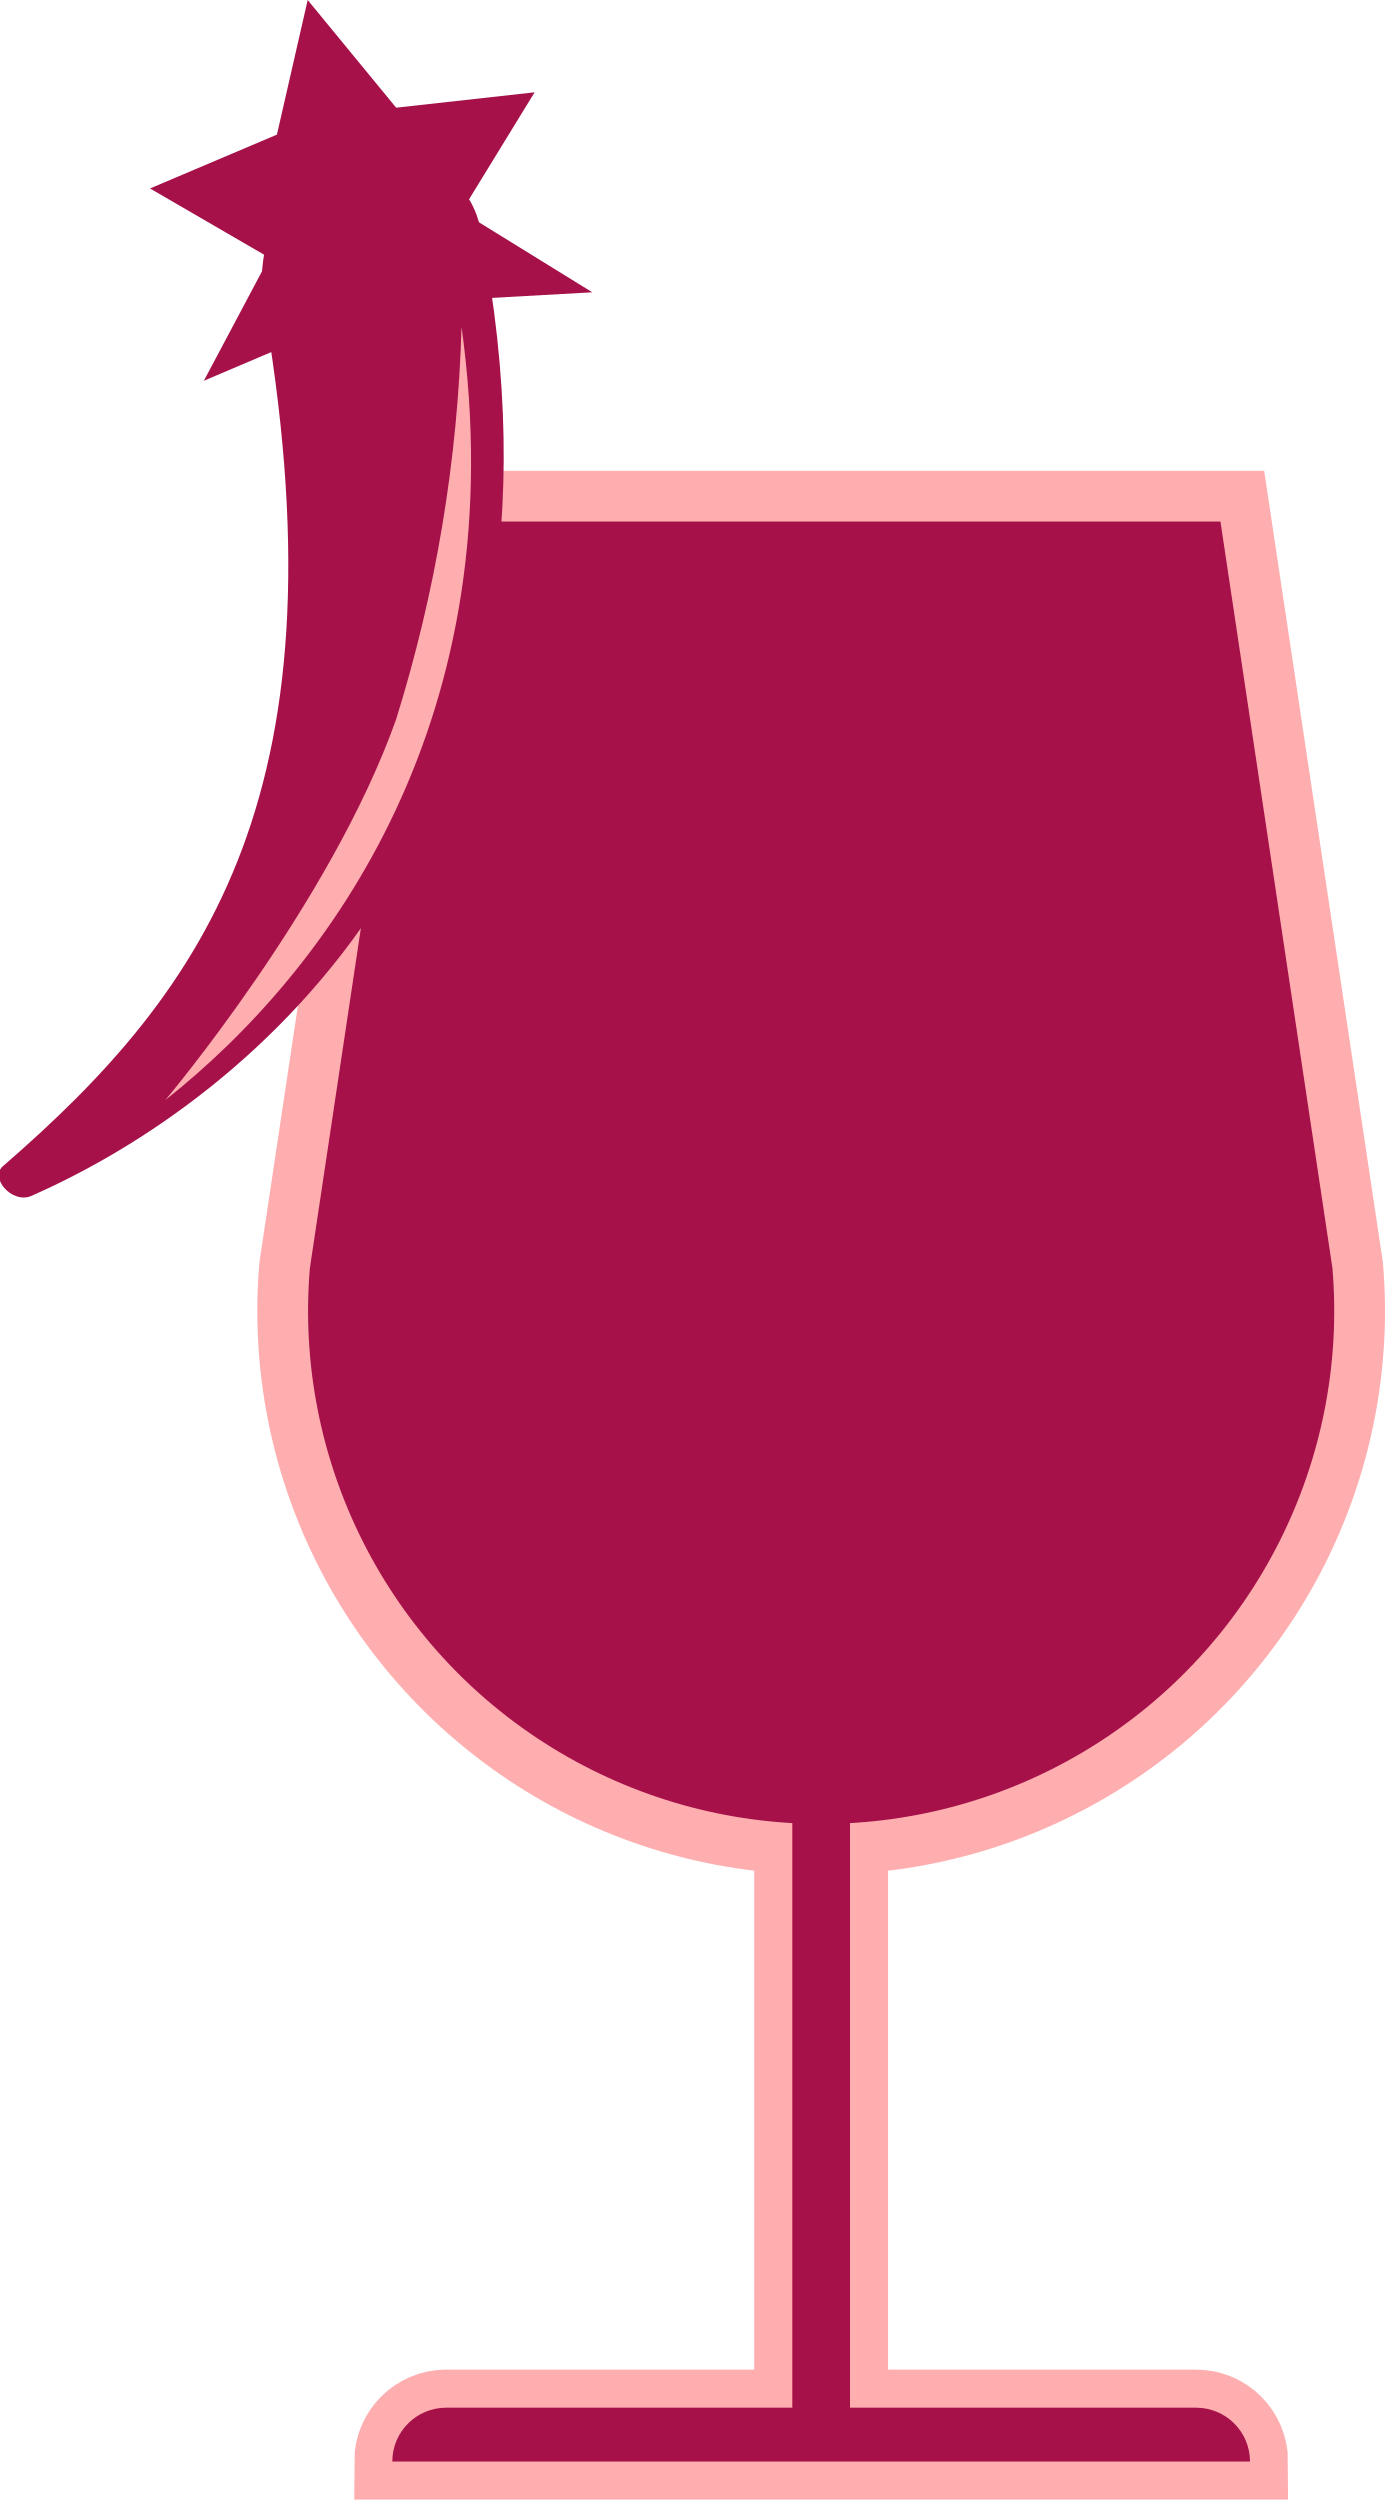
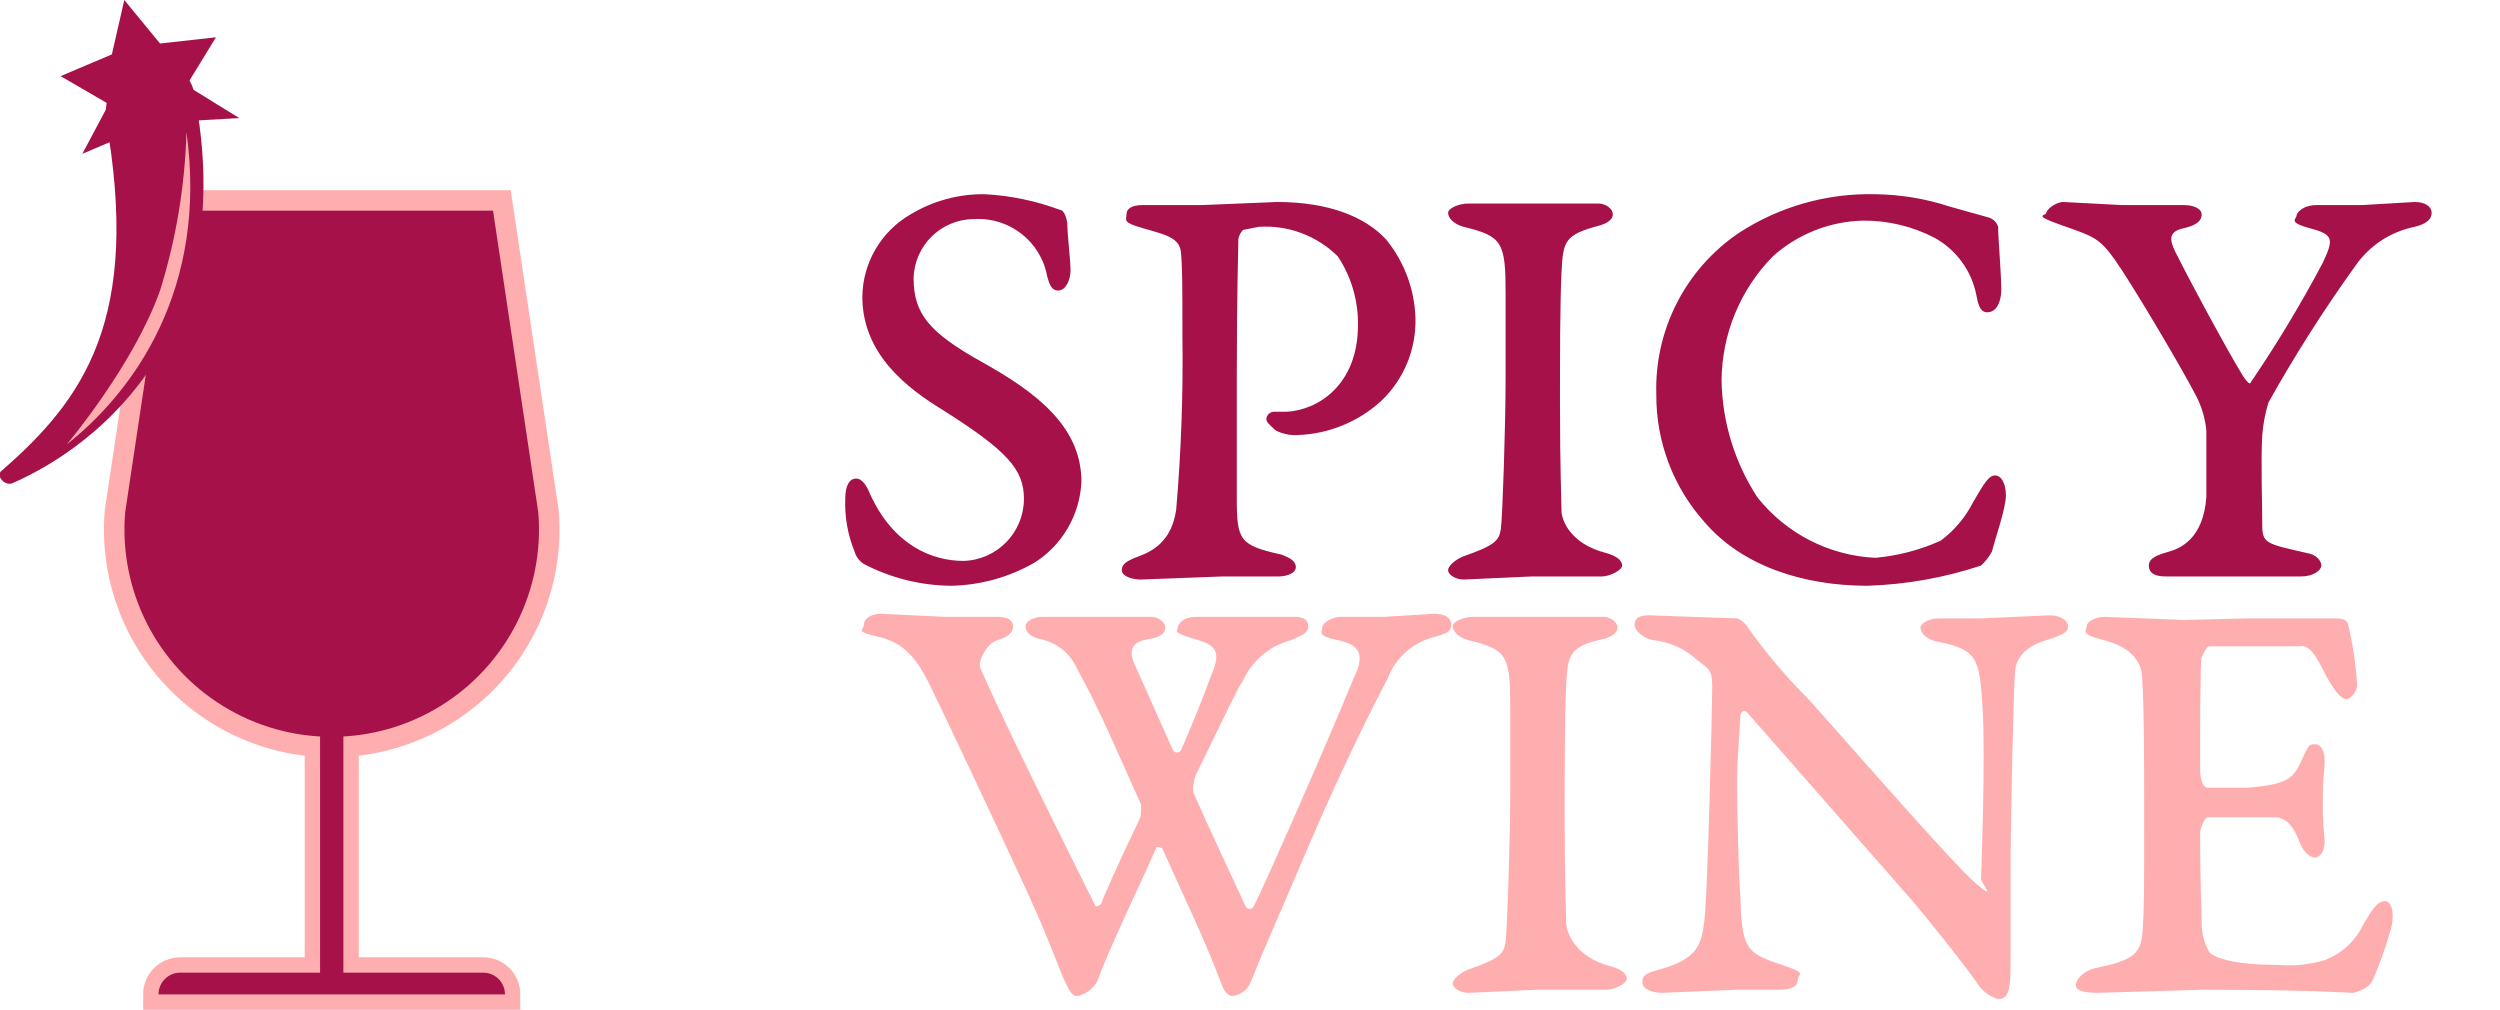
- <svg xmlns="http://www.w3.org/2000/svg" width="36" height="65" viewBox="0 0 36 65">
+ <svg xmlns="http://www.w3.org/2000/svg" width="160.9" height="65" viewBox="0 0 160.9 65">
+   <defs>
+     <clipPath id="a">
+       <path fill="none" d="M52.6 8.8h168.5v59.88H52.6z" />
+     </clipPath>
+   </defs>
  <path fill="#a6114a" stroke="#ffaeb0" stroke-miterlimit="10" stroke-width="1.98" d="M32.5 64H10.2a1.4 1.4 0 0 1 1.4-1.4h9V27.7h1.5v34.9h9a1.4 1.4 0 0 1 1.4 1.4z" />
  <path fill="#a6114a" stroke="#ffaeb0" stroke-miterlimit="10" stroke-width="1.32" d="M35.3 32.9a14 14 0 1 1-27.9 0l3-20h21.9z" />
  <path fill="#a6114a" d="M12.5 6c3 15.3-6 22.6-11.7 25.1-.5.2-1.1-.5-.7-.8 5.3-4.6 9-9.8 6.7-22.7C6.7 2.9 12 3.1 12.5 6z" />
  <path fill="#ffaeb0" d="M12 8.5c1.4 10.1-3.4 16.7-7.7 20.1 0 0 4.3-5.1 6-9.9A37.8 37.8 0 0 0 12 8.5z" />
  <path fill="#a6114a" d="M8 0l2.3 2.8 3.6-.4L12 5.5l3.4 2.1-5.4.3-4.7 2L7 6.7 3.9 4.9l3.3-1.4L8 0zm24.5 64H10.2a1.4 1.4 0 0 1 1.4-1.4h9V27.7h1.5v34.9h9a1.4 1.4 0 0 1 1.4 1.4z" />
+   <g clip-path="url(#a)">
+     <path fill="#a6114a" d="M68.2 13.5c.3 0 .5.6.5 1.1s.2 2.2.2 2.8-.3 1.3-.8 1.3-.6-.6-.7-.9a4.5 4.5 0 0 0-4.7-3.7 3.9 3.9 0 0 0-3.9 3.8c0 2.3 1 3.5 4.4 5.4s6.4 4.1 6.4 7.7a6.5 6.5 0 0 1-3 5.2 11.2 11.2 0 0 1-5.4 1.5 12.4 12.4 0 0 1-5.6-1.4 1.4 1.4 0 0 1-.6-.8 8.2 8.2 0 0 1-.6-3.4c0-.9.3-1.3.7-1.3s.7.5.9 1c1.5 3.3 4 4.3 6 4.3a4 4 0 0 0 3.9-4c0-1.9-1.1-3.1-5.2-5.7-2.3-1.4-5.2-3.6-5.2-7.3a6.2 6.2 0 0 1 3.1-5.3 9 9 0 0 1 4.8-1.3 16.3 16.3 0 0 1 4.8 1zm17.9 3a6.6 6.6 0 0 0-5.1-1.9l-1 .2a1.1 1.1 0 0 0-.3.6c0 .7-.1 3.4-.1 8.7v8c0 2.7.2 3 2.9 3.6.5.2.9.4.9.8s-.6.6-1.1.6h-3.6l-5.3.2c-.5 0-1.2-.2-1.2-.6s.3-.6 1.1-.9 2.1-.9 2.4-3a111.9 111.9 0 0 0 .4-11.2c0-3.1 0-4.5-.1-5.4s-1-1.1-2.4-1.5-1.1-.5-1.1-.9.4-.6 1-.6h3.8l4.9-.2c3.4 0 5.7 1 7 2.4a8.4 8.4 0 0 1 1.9 5.1 7.1 7.1 0 0 1-2.2 5.3 8.4 8.4 0 0 1-5.4 2.2 2.7 2.7 0 0 1-1.4-.3c-.1-.1-.6-.5-.6-.7a.5.5 0 0 1 .5-.5h.8c2-.1 4.6-1.7 4.6-5.6a7.8 7.8 0 0 0-1.3-4.4zm10.8 2.4c0-3.3-.2-3.7-2.7-4.3-.7-.2-1-.6-1-.9s.7-.6 1.3-.6h8.4c.4 0 .9.3.9.7s-.5.6-.8.7c-2.3.6-2.4 1-2.5 3s-.1 5.8-.1 8.4c0 4.3.1 6.5.1 7s.5 2.1 2.9 2.7c.7.2 1 .5 1 .8s-.8.7-1.3.7h-4.5l-4.4.2c-.5 0-1-.3-1-.6s.5-.7 1-.9c2-.7 2.3-1 2.4-1.8s.3-6.5.3-9.7zm28.6-5.6l2.5.7a.9.9 0 0 1 .6.6c0 .7.2 3 .2 4s-.4 1.5-.9 1.5-.6-.6-.7-1.1a5.4 5.4 0 0 0-2.7-3.7 9.8 9.8 0 0 0-4.6-1.1 9 9 0 0 0-5.8 2.3 11.5 11.5 0 0 0-3.3 8 14.2 14.2 0 0 0 2.3 7.5 10.3 10.3 0 0 0 7.6 3.9 13.1 13.1 0 0 0 4.2-1.1 7.1 7.1 0 0 0 2.1-2.5c.7-1.2 1-1.7 1.4-1.7s.7.5.7 1.3-.7 2.8-.9 3.6a3.5 3.5 0 0 1-.7.9 25.9 25.9 0 0 1-7.3 1.3c-4.2 0-8.1-1.3-10.5-4.1a12.2 12.2 0 0 1-3.1-8.2 12.1 12.1 0 0 1 5.3-10.4 15.4 15.4 0 0 1 8.8-2.5 16 16 0 0 1 4.8.8zm7.3-.3l3.8.2h4c.5 0 1.1.2 1.1.6s-.3.7-1.2.9-.9.7-.5 1.5c1.3 2.6 4.1 7.7 4.5 8.2s.3.2.5 0a81.9 81.9 0 0 0 4.5-7.5c.7-1.5.7-1.8-.8-2.2s-.9-.6-.9-.8.4-.7 1.3-.7h2.9l3.4-.2c.7 0 1.1.3 1.1.7s-.3.7-1.1.9a6.1 6.1 0 0 0-3.8 2.5 91.8 91.8 0 0 0-5.6 8.8 9.8 9.8 0 0 0-.4 2.1c-.1 1.4 0 4.6 0 5.8s.3 1.2 2.9 1.8c.6.1.9.5.9.8s-.5.7-1.3.7h-8.7c-.7 0-1.1-.2-1.1-.7s.6-.7 1.3-.9 2.2-.8 2.4-3.5v-4.3a6.1 6.1 0 0 0-.7-2.3c-1.1-2.1-4.2-7.3-5.2-8.7s-1.4-1.5-3.4-2.2-1-.6-1-.8.6-.7 1.1-.7z" />
+     <path fill="#ffaeb0" d="M77.9 43.6c.8-1.8.3-2.1-1.1-2.5s-1-.5-1-.7.3-.7 1.2-.7h6.3q.9 0 .9.6c0 .5-.5.6-1.1.9a4.7 4.7 0 0 0-3.1 2.6c-.4.6-.9 1.7-2.9 5.8a2.4 2.4 0 0 0-.3 1.4c1.1 2.5 2.3 5 3.4 7.4a.3.3 0 0 0 .5-.1c.5-.9 4.6-10.2 6.4-14.6.8-1.6.4-2.2-1-2.5s-1-.5-1-.8.6-.7 1.2-.7h2.8l3.2-.2c.6 0 1.1.2 1.1.7s-.4.6-1.1.8a4.3 4.3 0 0 0-3 2.7c-.5.9-2.8 5.4-5.1 10.8s-2.7 6.2-3.7 8.7a1.4 1.4 0 0 1-1.2.9c-.2 0-.5-.2-.7-.8-1-2.7-2.5-5.8-3.8-8.7 0 0-.4-.2-.4 0-1 2.3-3 6.4-3.8 8.6a2 2 0 0 1-1.2.9c-.3 0-.4 0-.8-.8s-.9-2.4-2.4-5.7-5.7-12.2-6.4-13.6-1.5-2.6-3.2-3-1-.4-1-.8.5-.7 1.1-.7l4.1.2h3.4c.6 0 1 .2 1 .6s-.3.7-1 .9-1.3 1.4-1.1 1.8c1.4 3.3 6.5 13.5 7.4 15.3.1.1.4-.1.4-.2s1-2.4 2.5-5.5c0 0 .1-.8 0-.9-1.4-3.1-2.6-6-4.1-8.7a3.3 3.3 0 0 0-2.5-1.9c-.6-.2-.8-.5-.8-.8s.5-.6 1.1-.6h7c.4 0 .9.3.9.7s-.4.6-.9.7-1.7.2-1.1 1.6l2.5 5.6a.3.3 0 0 0 .5 0c.7-1.6 1.4-3.3 1.9-4.7zm19.3 1.9c0-3.3-.2-3.7-2.7-4.3-.7-.2-1-.6-1-.9s.7-.6 1.3-.6h8.4c.4 0 .9.3.9.7s-.5.6-.8.7c-2.3.5-2.4 1-2.5 3s-.1 5.8-.1 8.4c0 4.3.1 6.4.1 6.9s.5 2.2 2.9 2.8c.7.2 1 .5 1 .8s-.8.7-1.3.7h-4.5l-4.4.2c-.5 0-1-.3-1-.6s.5-.7 1-.9c2-.7 2.3-1 2.4-1.8s.3-6.5.3-9.7zm8.9-5.9l5.7.2c.2 0 .7.5.7.6a35.3 35.3 0 0 0 3.8 4.5c2 2.2 9.3 10.6 10.8 11.9s.4 0 .4-.2.3-7.8.1-11-.3-3.8-2.9-4.3c-.9-.2-1.1-.7-1.1-.9s.4-.6 1.2-.6h2.7l4.4-.2c.8 0 1.2.4 1.2.7s-.1.5-1.4.9-1.9 1.1-2 1.9-.3 9.5-.3 13.2v6.1c0 1.6-.3 1.9-.8 1.9a2.4 2.4 0 0 1-1.4-1.1c-1-1.4-3-3.9-4.1-5.2l-10.7-12.2c-.2-.1-.4 0-.4.4s-.2 2.6-.2 4.2.1 6.1.2 7.1c.1 3.4.3 3.8 2.4 4.5s1.3.6 1.3 1.1-.7.6-1.2.6h-2.8l-4.7.2c-.6 0-1.3-.2-1.3-.7s.4-.6 1.1-.8c2.5-.7 2.7-1.6 2.9-3.2s.5-13.7.5-15-.3-1.1-1.3-2a4.9 4.9 0 0 0-2.5-1c-.6-.1-1.2-.6-1.2-1s.3-.6.9-.6zm38.5.2h5.6c.4 0 .7 0 .9.3a21.2 21.2 0 0 1 .6 4c0 .4-.4.9-.7.9s-.8-.5-1.6-2.1-1.3-1.3-1.4-1.3h-5.8c-.2 0-.4.5-.5.7s-.1 4.6-.1 7.3c0 .3.1 1.1.5 1.1h2.5c2.6-.2 3-.6 3.5-1.7s.5-1.1.9-1.1.7.5.6 1.5-.1 1.2-.1 1.9a20.9 20.9 0 0 0 .1 2.6c.1 1-.4 1.3-.6 1.3s-.7-.2-1-1-.7-1.5-1.5-1.6h-4.4c-.2 0-.5.7-.5 1 0 3.6.1 4.9.1 5.7a3.8 3.8 0 0 0 .5 2c.3.3 1.4.8 4.4.8a8.1 8.1 0 0 0 3-.3 4.5 4.5 0 0 0 2.5-2.3c.6-1 .9-1.5 1.4-1.5s.6 1 .4 1.7a24.6 24.6 0 0 1-1.2 3.4c-.2.5-1.1.8-1.3.8s-2.7-.2-9.7-.2l-6.7.2c-1 0-1.4-.2-1.4-.5s.4-.9 1.3-1.1c2.4-.5 2.9-.9 3-2.4s.1-2.4.1-7.7c0-2.5 0-8.4-.2-9.1s-.8-1.5-2.4-1.9-1.1-.6-1.1-.9.6-.6 1.1-.6l5.2.2z" />
+   </g>
</svg>
